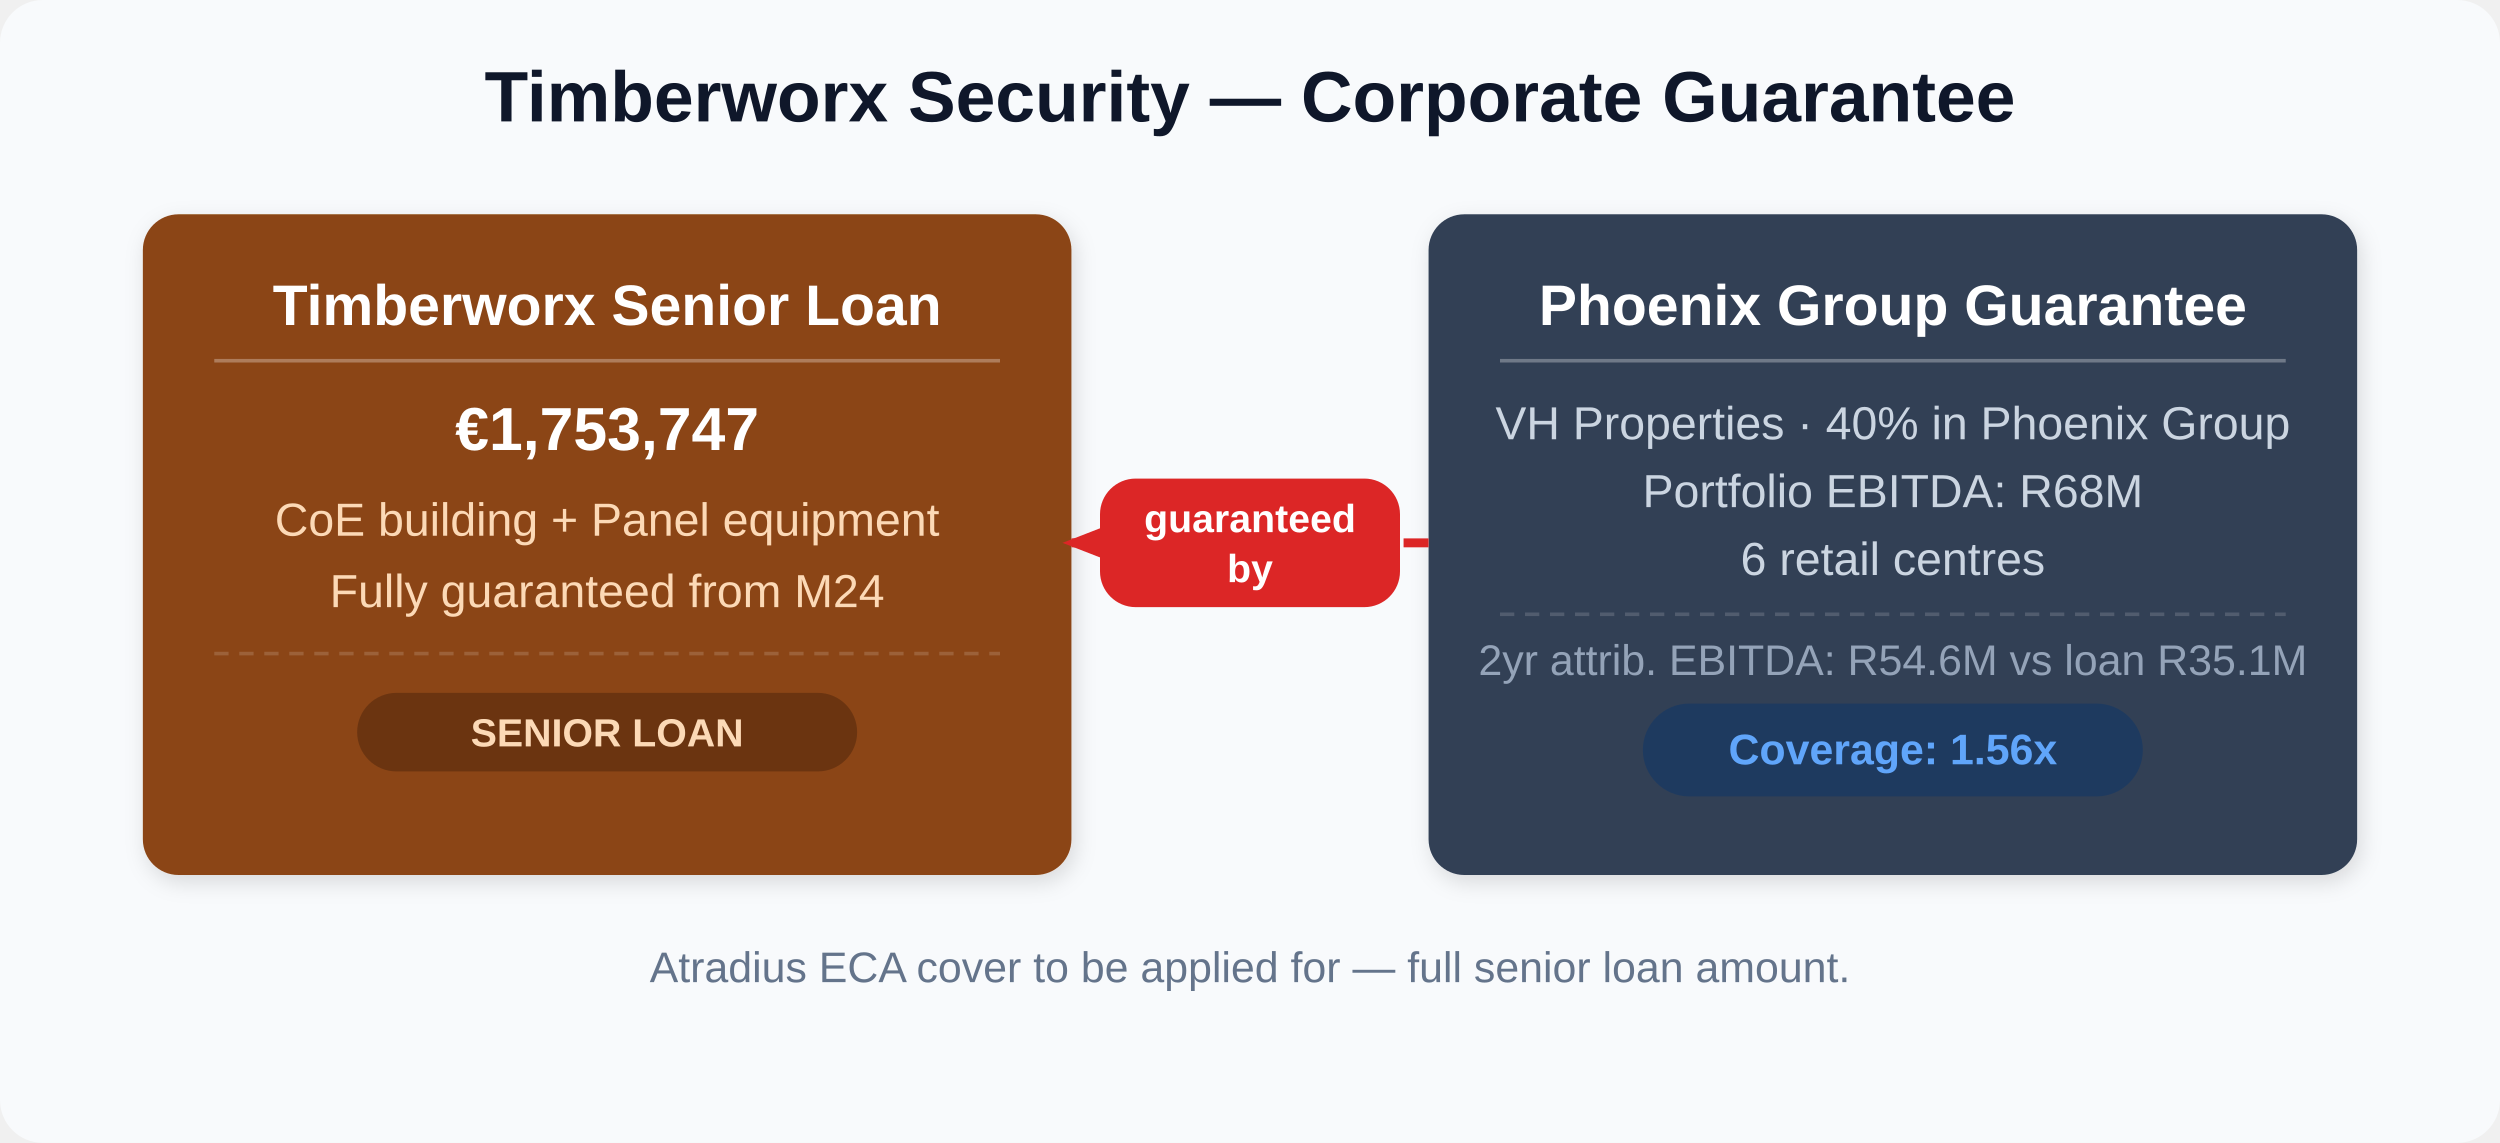
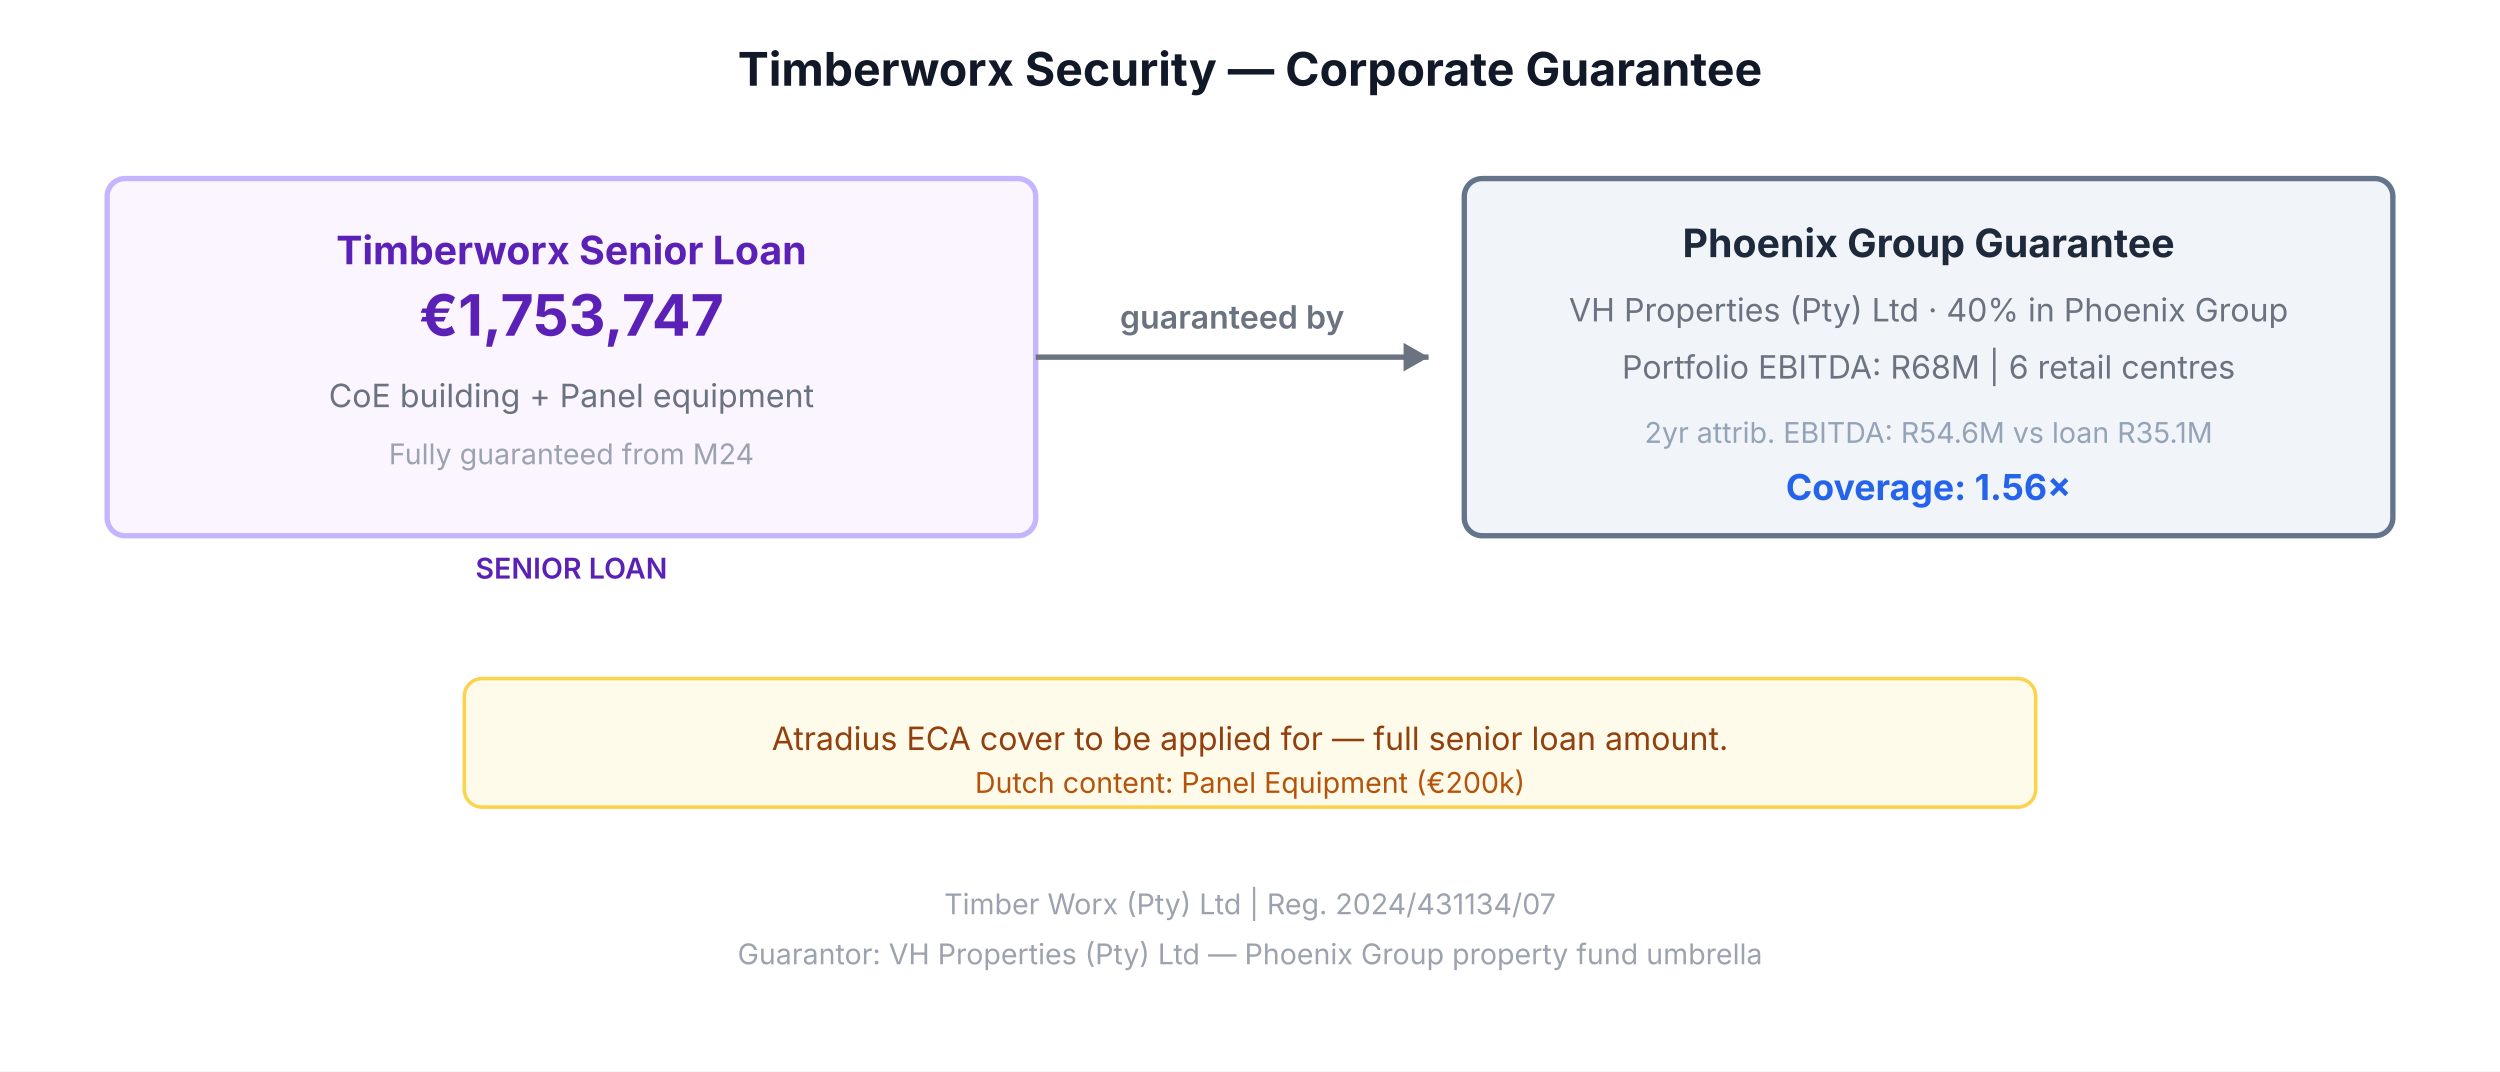
- <svg xmlns="http://www.w3.org/2000/svg" viewBox="0 0 700 320" font-family="'Segoe UI', Arial, sans-serif">
+ <svg xmlns="http://www.w3.org/2000/svg" width="700" height="300" viewBox="0 0 700 300" fill="none">
  <defs>
-     <filter id="shadow" x="-6%" y="-6%" width="112%" height="118%">
-       <feDropShadow dx="1" dy="2" stdDeviation="3" flood-opacity="0.13" />
-     </filter>
-     <marker id="arrowRed" markerWidth="9" markerHeight="7" refX="8" refY="3.5" orient="auto">
-       <polygon points="0 0, 9 3.5, 0 7" fill="#dc2626" />
-     </marker>
+     <style>text{font-family:'Inter','Segoe UI',Arial,sans-serif}</style>
  </defs>
-   <rect width="700" height="320" rx="12" fill="#f8fafc" />
-   <text x="350" y="34" text-anchor="middle" font-size="20" font-weight="700" fill="#0f172a">Timberworx Security — Corporate Guarantee</text>
-   <rect x="40" y="60" width="260" height="185" rx="10" fill="#8b4513" filter="url(#shadow)" />
-   <text x="170" y="91" text-anchor="middle" font-size="16" font-weight="700" fill="#ffffff">Timberworx Senior Loan</text>
-   <line x1="60" y1="101" x2="280" y2="101" stroke="#ffffff" stroke-opacity="0.30" stroke-width="1" />
-   <text x="170" y="126" text-anchor="middle" font-size="17" font-weight="700" fill="#ffffff">€1,753,747</text>
-   <text x="170" y="150" text-anchor="middle" font-size="13" fill="#fcd9b6">CoE building + Panel equipment</text>
-   <text x="170" y="170" text-anchor="middle" font-size="13" fill="#fcd9b6">Fully guaranteed from M24</text>
-   <line x1="60" y1="183" x2="280" y2="183" stroke="#ffffff" stroke-opacity="0.15" stroke-width="1" stroke-dasharray="4,3" />
-   <rect x="100" y="194" width="140" height="22" rx="11" fill="#6b3410" />
-   <text x="170" y="209" text-anchor="middle" font-size="11" font-weight="600" fill="#fcd9b6">SENIOR LOAN</text>
-   <rect x="400" y="60" width="260" height="185" rx="10" fill="#334155" filter="url(#shadow)" />
-   <text x="530" y="91" text-anchor="middle" font-size="16" font-weight="700" fill="#ffffff">Phoenix Group Guarantee</text>
-   <line x1="420" y1="101" x2="640" y2="101" stroke="#ffffff" stroke-opacity="0.30" stroke-width="1" />
-   <text x="530" y="123" text-anchor="middle" font-size="13" fill="#cbd5e1">VH Properties · 40% in Phoenix Group</text>
-   <text x="530" y="142" text-anchor="middle" font-size="13" fill="#cbd5e1">Portfolio EBITDA: R68M</text>
-   <text x="530" y="161" text-anchor="middle" font-size="13" fill="#cbd5e1">6 retail centres</text>
-   <line x1="420" y1="172" x2="640" y2="172" stroke="#ffffff" stroke-opacity="0.15" stroke-width="1" stroke-dasharray="4,3" />
-   <text x="530" y="189" text-anchor="middle" font-size="12" fill="#94a3b8">2yr attrib. EBITDA: R54.6M  vs  loan R35.1M</text>
-   <rect x="460" y="197" width="140" height="26" rx="13" fill="#1e3a5f" />
-   <text x="530" y="214" text-anchor="middle" font-size="12" font-weight="700" fill="#60a5fa">Coverage: 1.56x</text>
-   <line x1="400" y1="152" x2="300" y2="152" stroke="#dc2626" stroke-width="2.5" stroke-dasharray="7,4" marker-end="url(#arrowRed)" />
-   <rect x="308" y="134" width="84" height="36" rx="10" fill="#dc2626" />
-   <text x="350" y="149" text-anchor="middle" font-size="11" font-weight="600" fill="#ffffff">guaranteed</text>
-   <text x="350" y="163" text-anchor="middle" font-size="11" font-weight="600" fill="#ffffff">by</text>
-   <text x="350" y="275" text-anchor="middle" font-size="12" fill="#64748b">Atradius ECA cover to be applied for — full senior loan amount.</text>
+   <rect width="700" height="300" fill="white" />
+   <text x="350" y="24" text-anchor="middle" font-size="13" fill="#111827" font-weight="bold">Timberworx Security — Corporate Guarantee</text>
+   <rect x="30" y="50" width="260" height="100" rx="5" fill="#FAF5FF" stroke="#C4B5FD" stroke-width="1.5" />
+   <text x="160" y="74" text-anchor="middle" font-size="11" fill="#5B21B6" font-weight="700">Timberworx Senior Loan</text>
+   <text x="160" y="94" text-anchor="middle" font-size="16" fill="#5B21B6" font-weight="700">€1,753,747</text>
+   <text x="160" y="114" text-anchor="middle" font-size="9" fill="#6B7280">CoE building + Panel equipment</text>
+   <text x="160" y="130" text-anchor="middle" font-size="8" fill="#9CA3AF">Fully guaranteed from M24</text>
+   <text x="160" y="162" text-anchor="middle" font-size="8" fill="#5B21B6" font-weight="600">SENIOR LOAN</text>
+   <line x1="290" y1="100" x2="400" y2="100" stroke="#6B7280" stroke-width="1.5" />
+   <polygon points="400,100 393,96 393,104" fill="#6B7280" />
+   <text x="345" y="92" text-anchor="middle" font-size="9" fill="#6B7280" font-weight="600">guaranteed by</text>
+   <rect x="410" y="50" width="260" height="100" rx="5" fill="#F1F5F9" stroke="#64748B" stroke-width="1.5" />
+   <text x="540" y="72" text-anchor="middle" font-size="11" fill="#1E293B" font-weight="700">Phoenix Group Guarantee</text>
+   <text x="540" y="90" text-anchor="middle" font-size="9" fill="#6B7280">VH Properties (Pty) Ltd · 40% in Phoenix Group</text>
+   <text x="540" y="106" text-anchor="middle" font-size="9" fill="#6B7280">Portfolio EBITDA: R68M | 6 retail centres</text>
+   <text x="540" y="124" text-anchor="middle" font-size="8" fill="#94A3B8">2yr attrib. EBITDA: R54.6M vs loan R35.1M</text>
+   <text x="540" y="140" text-anchor="middle" font-size="10" fill="#2563EB" font-weight="700">Coverage: 1.56×</text>
+   <rect x="130" y="190" width="440" height="36" rx="5" fill="#FFFBEB" stroke="#FCD34D" stroke-width="1" />
+   <text x="350" y="210" text-anchor="middle" font-size="9" fill="#92400E">Atradius ECA cover to be applied for — full senior loan amount.</text>
+   <text x="350" y="222" text-anchor="middle" font-size="8" fill="#B45309">Dutch content: Panel Equipment (€200k)</text>
+   <text x="350" y="256" text-anchor="middle" font-size="8" fill="#9CA3AF">Timber Worx (Pty) Ltd | Reg. 2024/431134/07</text>
+   <text x="350" y="270" text-anchor="middle" font-size="8" fill="#9CA3AF">Guarantor: VH Properties (Pty) Ltd — Phoenix Group property fund umbrella</text>
</svg>
